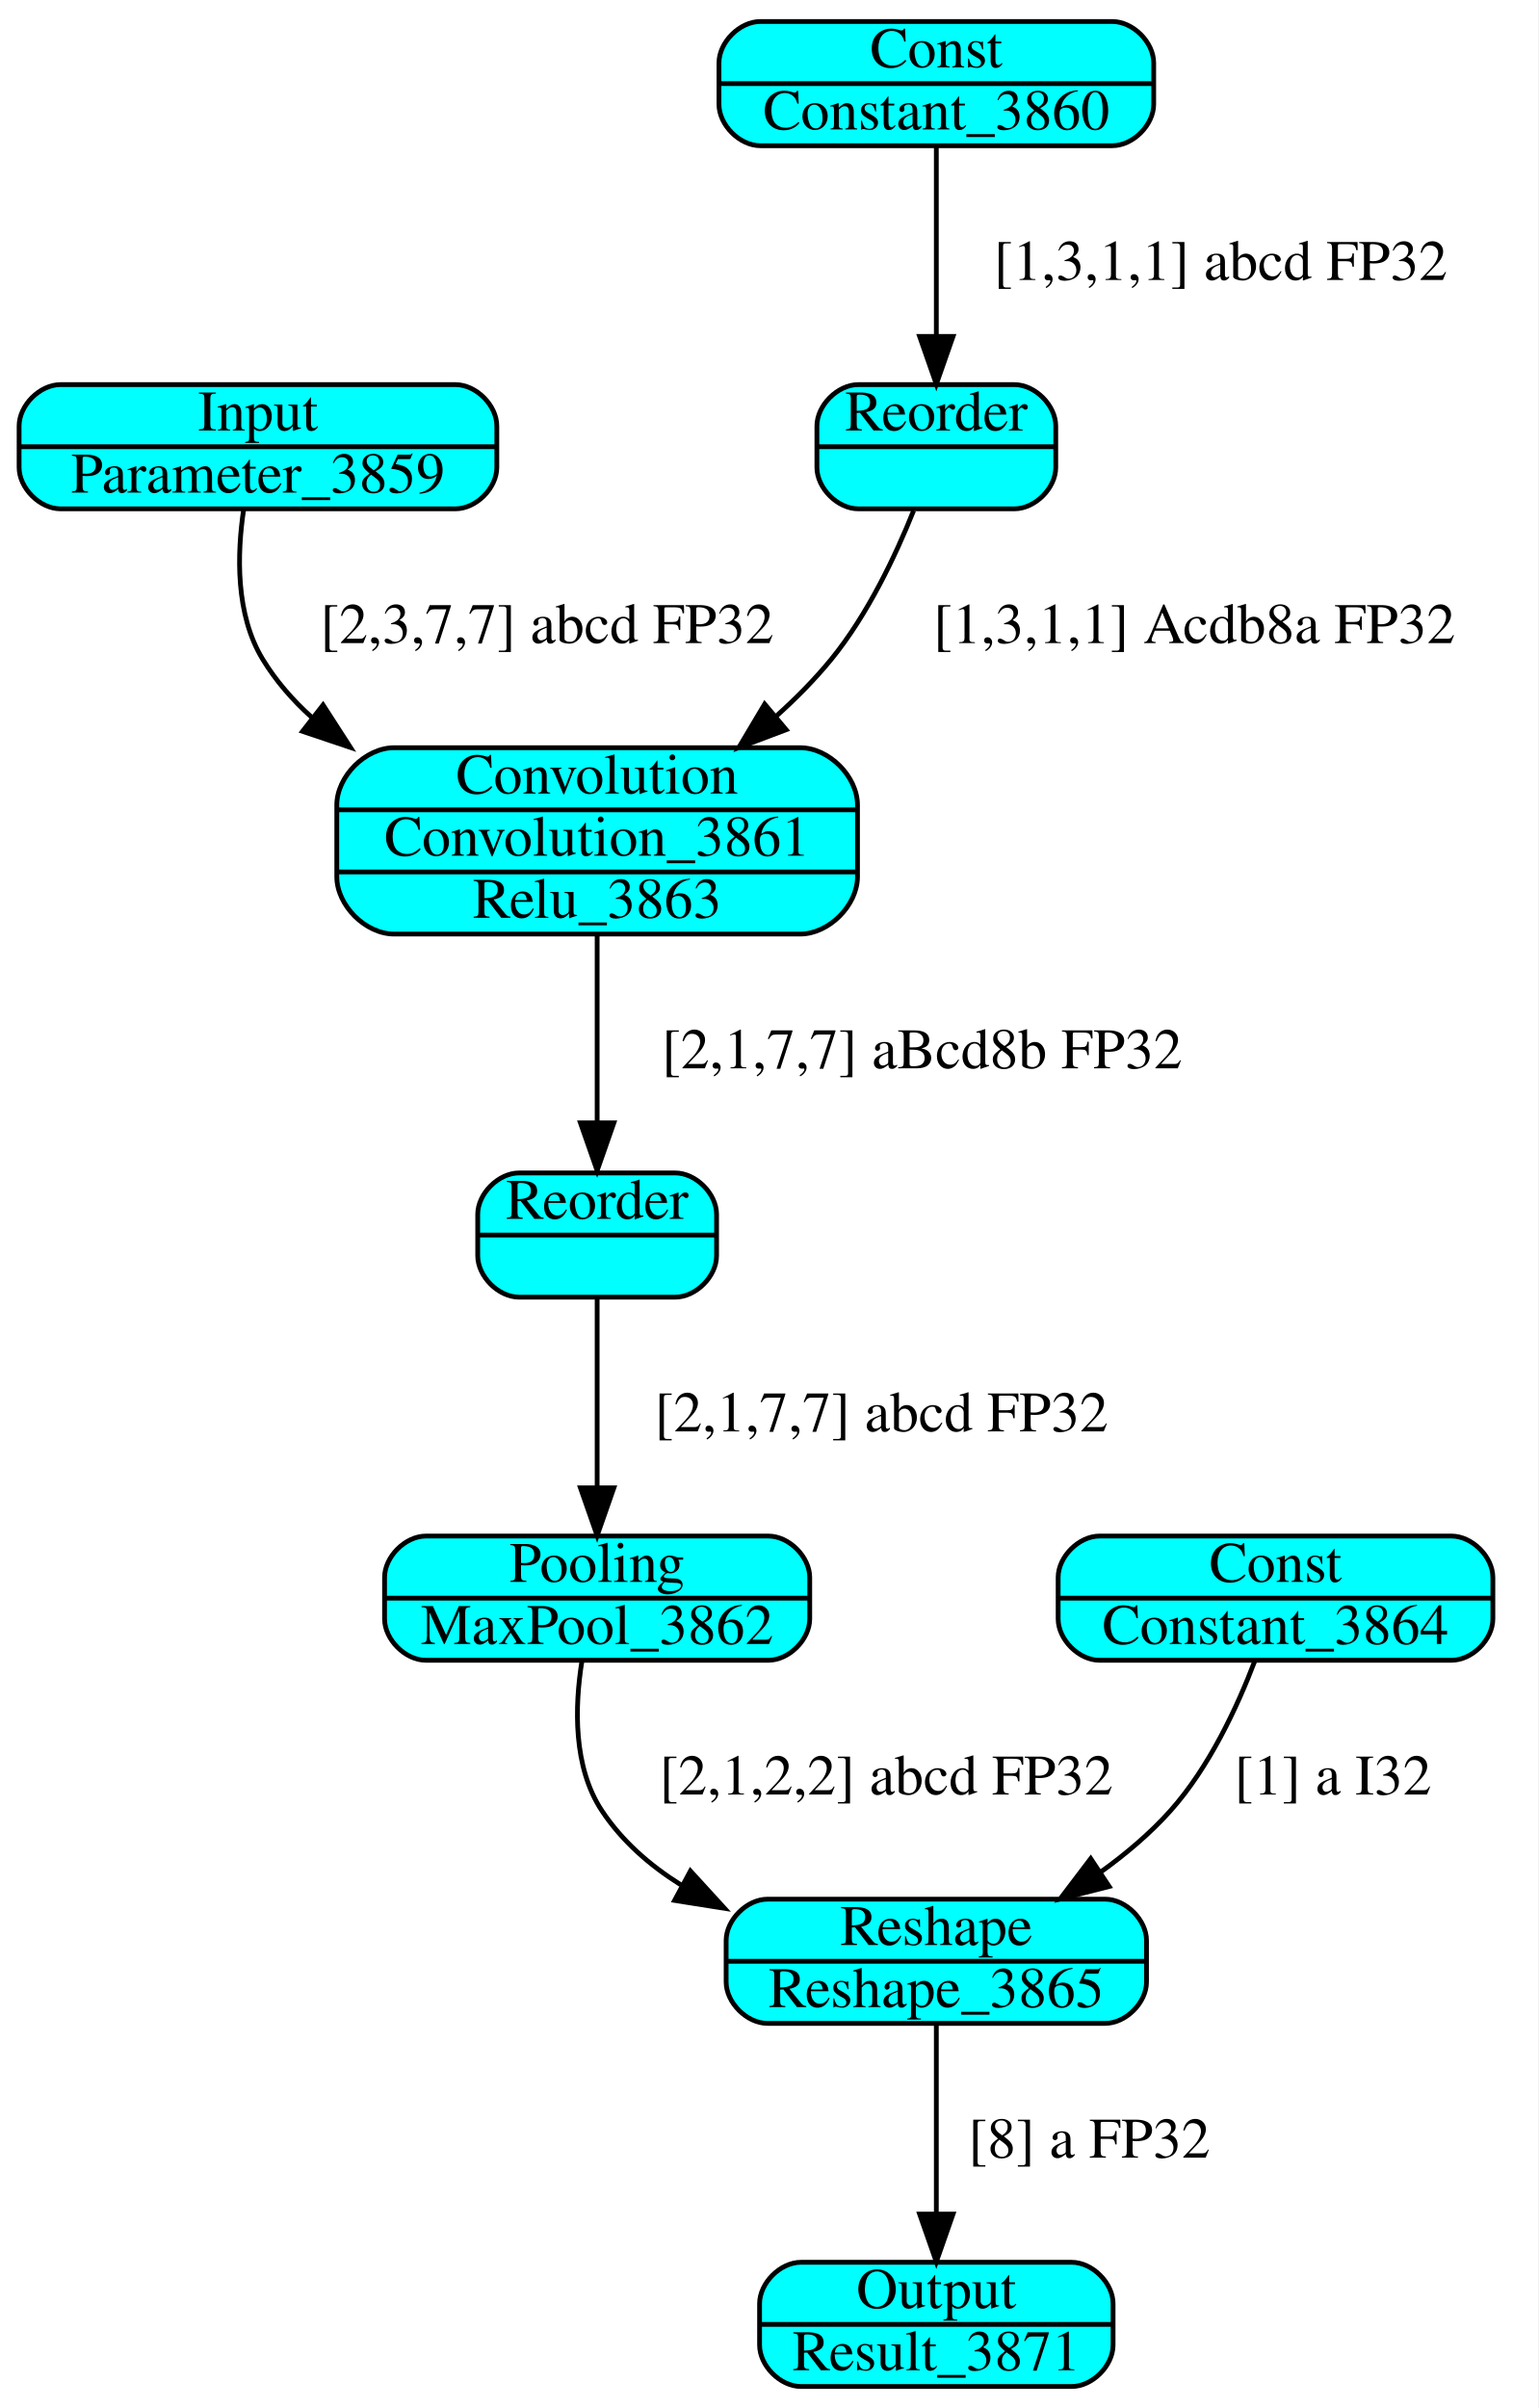
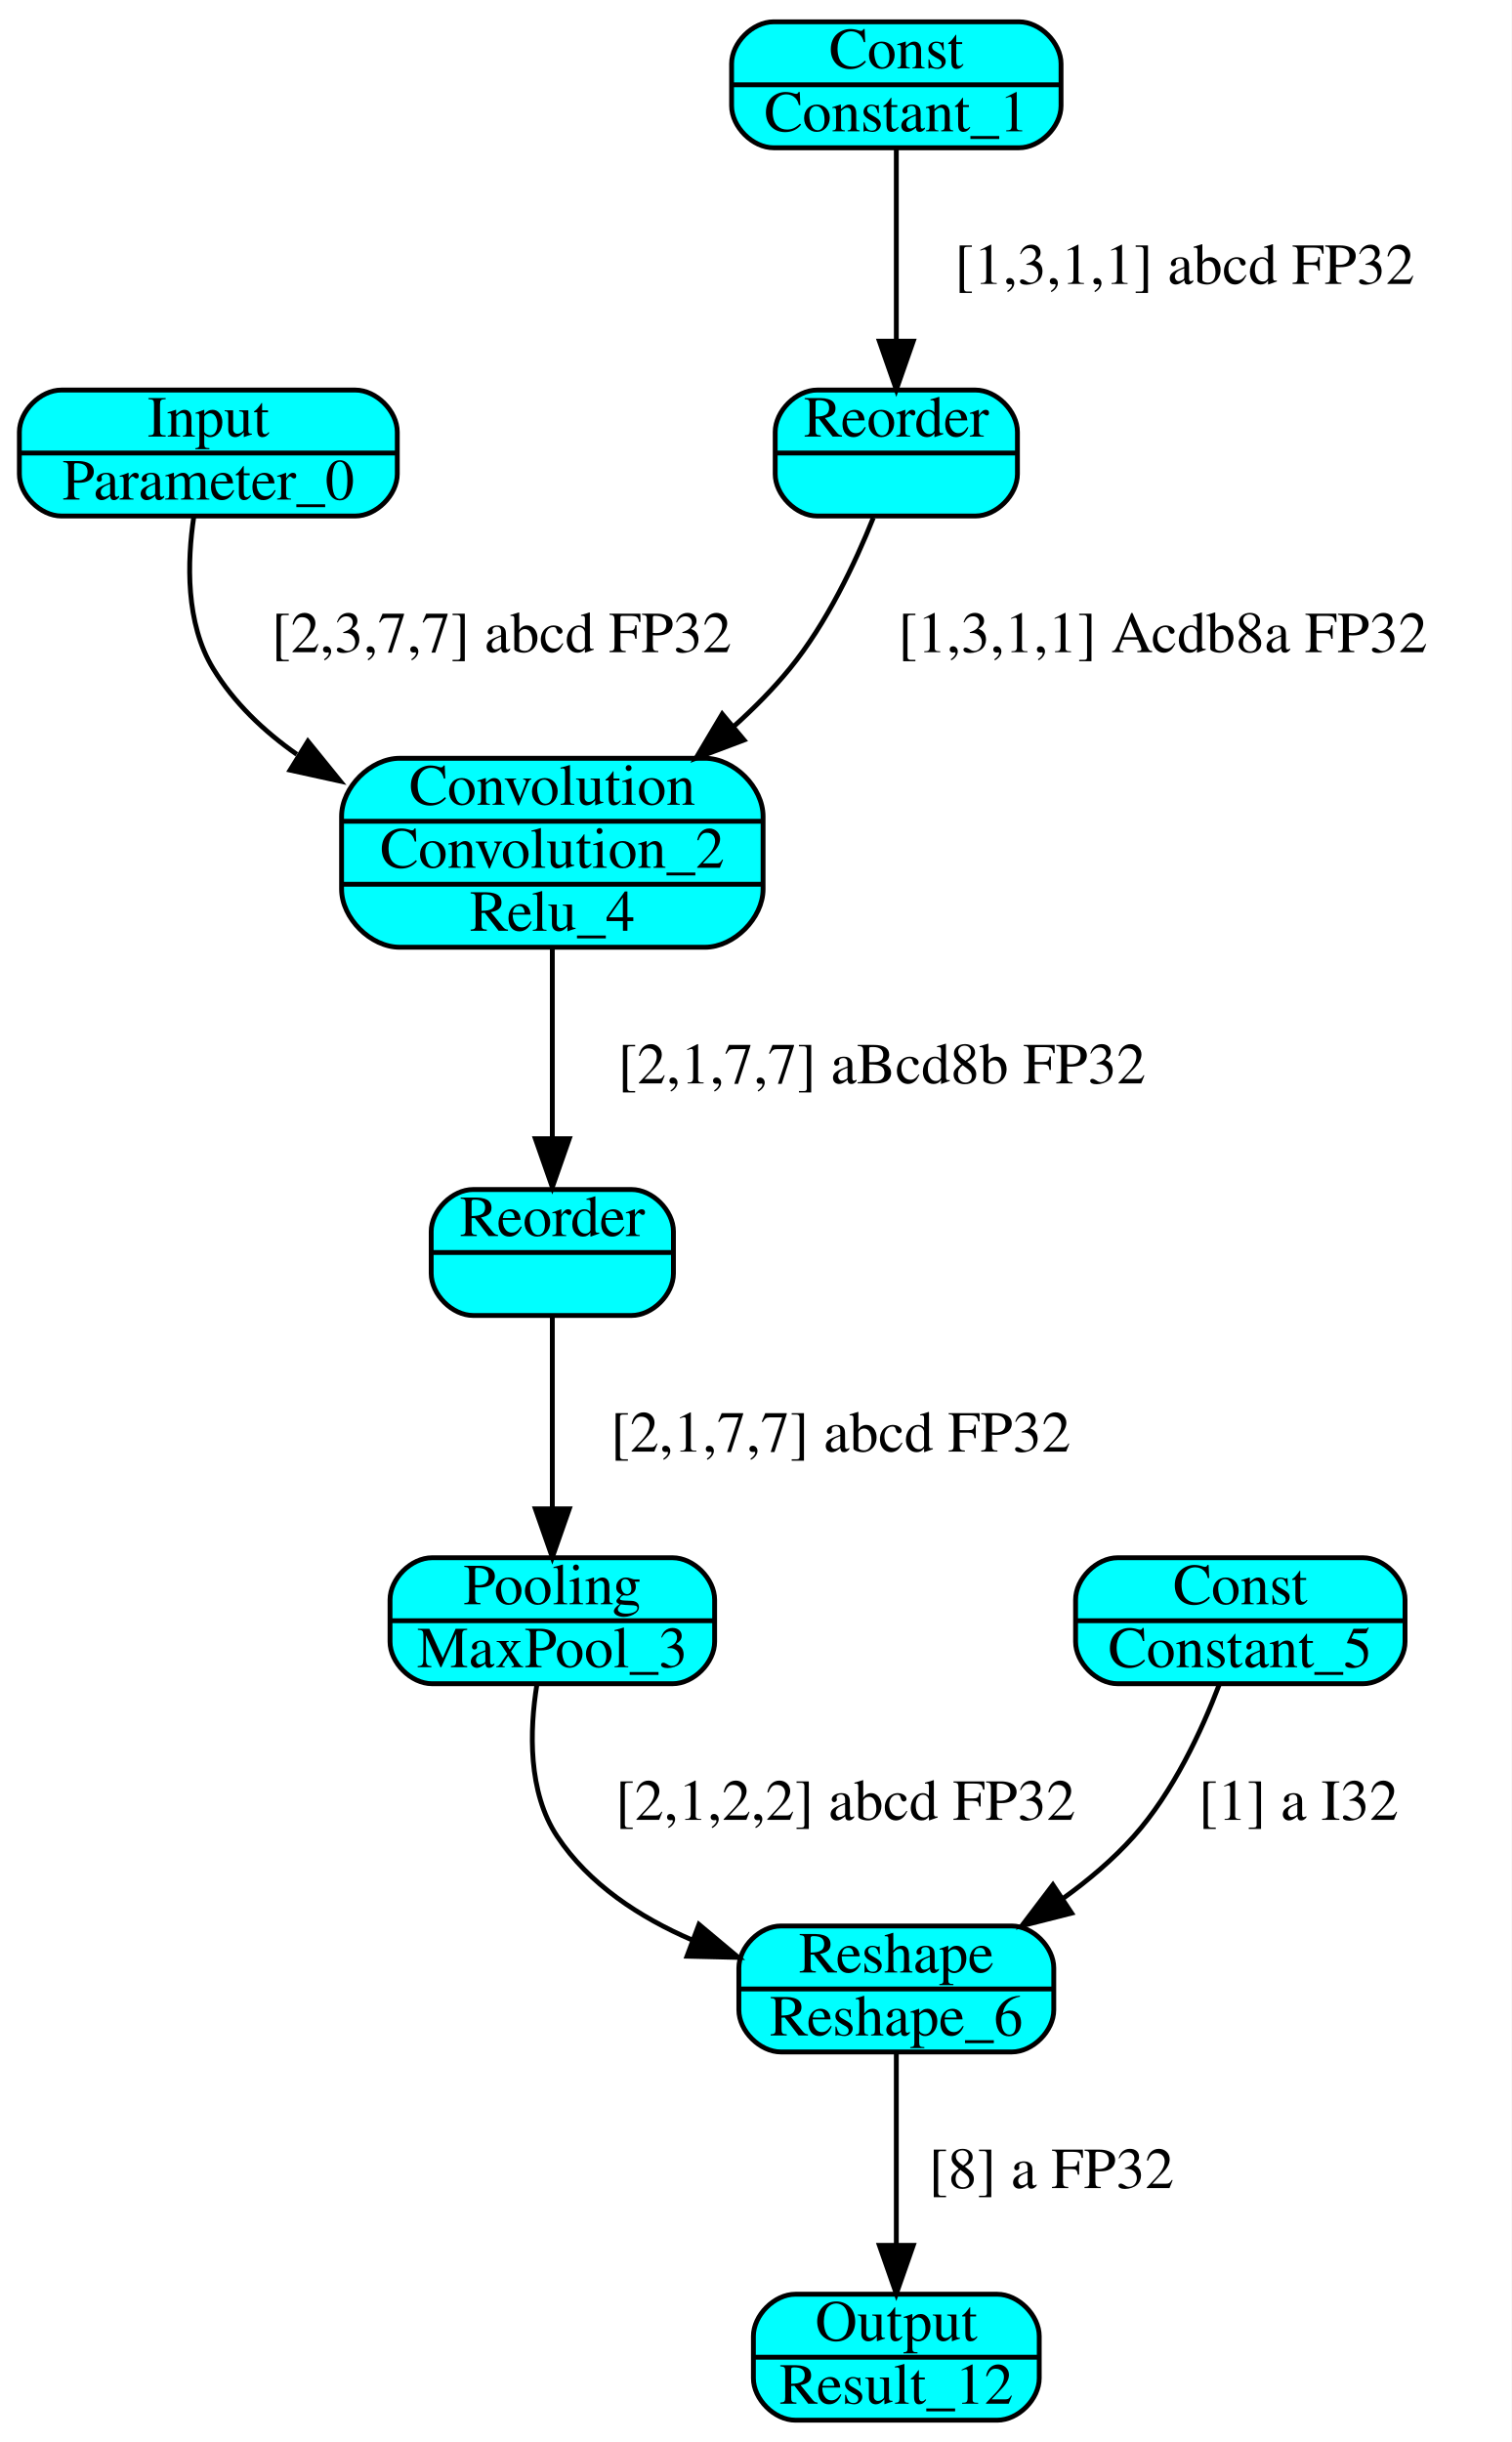
- <svg xmlns="http://www.w3.org/2000/svg" xmlns:xlink="http://www.w3.org/1999/xlink" width="322pt" height="504pt" viewBox="0.00 0.00 322.00 504.00">
+ <svg xmlns="http://www.w3.org/2000/svg" xmlns:xlink="http://www.w3.org/1999/xlink" width="312pt" height="504pt" viewBox="0.00 0.00 312.00 504.00">
  <g id="graph0" class="graph" transform="scale(1 1) rotate(0) translate(4 500)">
-     <polygon fill="#ffffff" stroke="transparent" points="-4,4 -4,-500 318,-500 318,4 -4,4" />
+     <polygon fill="#ffffff" stroke="transparent" points="-4,4 -4,-500 308,-500 308,4 -4,4" />
    <g id="node1" class="node">
      <g id="a_node1">
-         <a xlink:title="Parameter_3859&#10;----attributes----&#10;element_type=f32&#10;----rt_info----&#10;execOrder=3&#10;execTimeMcs=not_executed&#10;layerType=Input&#10;originalLayersNames=Parameter_3859&#10;outputLayouts=abcd&#10;outputPrecisions=FP32&#10;primitiveType=unknown_FP32&#10;runtimePrecision=FP32">
-           <path fill="#00ffff" stroke="#000000" d="M8.667,-393.5C8.667,-393.5 91.333,-393.5 91.333,-393.5 95.667,-393.5 100,-397.833 100,-402.167 100,-402.167 100,-410.833 100,-410.833 100,-415.167 95.667,-419.5 91.333,-419.5 91.333,-419.5 8.667,-419.5 8.667,-419.5 4.333,-419.5 0,-415.167 0,-410.833 0,-410.833 0,-402.167 0,-402.167 0,-397.833 4.333,-393.5 8.667,-393.5" />
-           <text text-anchor="middle" x="50" y="-409.9" font-family="Times,serif" font-size="12.00" fill="#000000">Input</text>
-           <polyline fill="none" stroke="#000000" points="0,-406.5 100,-406.5 " />
-           <text text-anchor="middle" x="50" y="-396.9" font-family="Times,serif" font-size="12.00" fill="#000000">Parameter_3859</text>
+         <a xlink:title="Parameter_0&#10;----attributes----&#10;element_type=f32&#10;----rt_info----&#10;execOrder=3&#10;execTimeMcs=not_executed&#10;layerType=Input&#10;originalLayersNames=Parameter_0&#10;outputLayouts=abcd&#10;outputPrecisions=FP32&#10;primitiveType=unknown_FP32&#10;runtimePrecision=FP32">
+           <path fill="#00ffff" stroke="#000000" d="M8.667,-393.5C8.667,-393.5 69.333,-393.5 69.333,-393.5 73.667,-393.5 78,-397.833 78,-402.167 78,-402.167 78,-410.833 78,-410.833 78,-415.167 73.667,-419.5 69.333,-419.5 69.333,-419.5 8.667,-419.5 8.667,-419.5 4.333,-419.5 0,-415.167 0,-410.833 0,-410.833 0,-402.167 0,-402.167 0,-397.833 4.333,-393.5 8.667,-393.5" />
+           <text text-anchor="middle" x="39" y="-409.9" font-family="Times,serif" font-size="12.00" fill="#000000">Input</text>
+           <polyline fill="none" stroke="#000000" points="0,-406.5 78,-406.5 " />
+           <text text-anchor="middle" x="39" y="-396.9" font-family="Times,serif" font-size="12.00" fill="#000000">Parameter_0</text>
        </a>
      </g>
    </g>
    <g id="node4" class="node">
      <g id="a_node4">
-         <a xlink:title="Convolution_3861&#10;----rt_info----&#10;execOrder=4&#10;execTimeMcs=not_executed&#10;layerType=Convolution&#10;originalLayersNames=Convolution_3861,Relu_3863&#10;outputLayouts=aBcd8b&#10;outputPrecisions=FP32&#10;primitiveType=jit_avx2_FP32&#10;runtimePrecision=FP32">
-           <path fill="#00ffff" stroke="#000000" d="M78.5,-304.5C78.5,-304.5 163.5,-304.5 163.5,-304.5 169.5,-304.5 175.5,-310.5 175.5,-316.5 175.5,-316.5 175.5,-331.5 175.5,-331.5 175.5,-337.5 169.5,-343.5 163.5,-343.5 163.5,-343.5 78.5,-343.5 78.5,-343.5 72.5,-343.5 66.5,-337.5 66.5,-331.5 66.5,-331.5 66.5,-316.5 66.5,-316.5 66.5,-310.5 72.5,-304.5 78.5,-304.5" />
-           <text text-anchor="middle" x="121" y="-333.9" font-family="Times,serif" font-size="12.00" fill="#000000">Convolution</text>
-           <polyline fill="none" stroke="#000000" points="66.5,-330.5 175.5,-330.5 " />
-           <text text-anchor="middle" x="121" y="-320.9" font-family="Times,serif" font-size="12.00" fill="#000000">Convolution_3861</text>
-           <polyline fill="none" stroke="#000000" points="66.5,-317.5 175.5,-317.5 " />
-           <text text-anchor="middle" x="121" y="-307.9" font-family="Times,serif" font-size="12.00" fill="#000000">Relu_3863</text>
+         <a xlink:title="Convolution_2&#10;----rt_info----&#10;execOrder=4&#10;execTimeMcs=not_executed&#10;layerType=Convolution&#10;originalLayersNames=Convolution_2,Relu_4&#10;outputLayouts=aBcd8b&#10;outputPrecisions=FP32&#10;primitiveType=jit_avx2_FP32&#10;runtimePrecision=FP32">
+           <path fill="#00ffff" stroke="#000000" d="M78.5,-304.5C78.5,-304.5 141.5,-304.5 141.5,-304.5 147.5,-304.5 153.5,-310.5 153.5,-316.5 153.5,-316.5 153.5,-331.5 153.5,-331.5 153.5,-337.5 147.5,-343.5 141.5,-343.5 141.5,-343.5 78.5,-343.5 78.5,-343.5 72.5,-343.5 66.5,-337.5 66.5,-331.5 66.5,-331.5 66.5,-316.5 66.5,-316.5 66.5,-310.5 72.5,-304.5 78.5,-304.5" />
+           <text text-anchor="middle" x="110" y="-333.9" font-family="Times,serif" font-size="12.00" fill="#000000">Convolution</text>
+           <polyline fill="none" stroke="#000000" points="66.5,-330.5 153.5,-330.5 " />
+           <text text-anchor="middle" x="110" y="-320.9" font-family="Times,serif" font-size="12.00" fill="#000000">Convolution_2</text>
+           <polyline fill="none" stroke="#000000" points="66.5,-317.5 153.5,-317.5 " />
+           <text text-anchor="middle" x="110" y="-307.9" font-family="Times,serif" font-size="12.00" fill="#000000">Relu_4</text>
        </a>
      </g>
    </g>
    <g id="edge2" class="edge">
-       <path fill="none" stroke="#000000" d="M47.017,-393.458C45.601,-384.034 45.283,-371.367 51,-362 53.766,-357.469 57.276,-353.442 61.245,-349.87" />
-       <polygon fill="#000000" stroke="#000000" points="63.626,-352.452 69.37,-343.549 59.328,-346.927 63.626,-352.452" />
-       <text text-anchor="middle" x="110.5" y="-365.4" font-family="Times,serif" font-size="12.00" fill="#000000">[2,3,7,7] abcd FP32</text>
+       <path fill="none" stroke="#000000" d="M36.017,-393.458C34.601,-384.034 34.283,-371.367 40,-362 44.305,-354.946 50.416,-349.114 57.254,-344.318" />
+       <polygon fill="#000000" stroke="#000000" points="59.55,-347.014 66.223,-338.784 55.874,-341.057 59.55,-347.014" />
+       <text text-anchor="middle" x="99.5" y="-365.4" font-family="Times,serif" font-size="12.00" fill="#000000">[2,3,7,7] abcd FP32</text>
    </g>
    <g id="node2" class="node">
      <g id="a_node2">
-         <a xlink:title="Constant_3860&#10;----rt_info----&#10;execOrder=1&#10;execTimeMcs=not_executed&#10;layerType=Const&#10;originalLayersNames=Constant_3860&#10;outputLayouts=abcd&#10;outputPrecisions=FP32&#10;primitiveType=unknown_FP32&#10;runtimePrecision=FP32">
-           <path fill="#00ffff" stroke="#000000" d="M155.167,-469.5C155.167,-469.5 228.833,-469.5 228.833,-469.5 233.167,-469.5 237.5,-473.833 237.5,-478.167 237.5,-478.167 237.5,-486.833 237.5,-486.833 237.5,-491.167 233.167,-495.5 228.833,-495.5 228.833,-495.5 155.167,-495.5 155.167,-495.5 150.833,-495.5 146.5,-491.167 146.5,-486.833 146.5,-486.833 146.5,-478.167 146.5,-478.167 146.5,-473.833 150.833,-469.5 155.167,-469.5" />
-           <text text-anchor="middle" x="192" y="-485.9" font-family="Times,serif" font-size="12.00" fill="#000000">Const</text>
-           <polyline fill="none" stroke="#000000" points="146.5,-482.5 237.5,-482.5 " />
-           <text text-anchor="middle" x="192" y="-472.9" font-family="Times,serif" font-size="12.00" fill="#000000">Constant_3860</text>
+         <a xlink:title="Constant_1&#10;----rt_info----&#10;execOrder=1&#10;execTimeMcs=not_executed&#10;layerType=Const&#10;originalLayersNames=Constant_1&#10;outputLayouts=abcd&#10;outputPrecisions=FP32&#10;primitiveType=unknown_FP32&#10;runtimePrecision=FP32">
+           <path fill="#00ffff" stroke="#000000" d="M155.667,-469.5C155.667,-469.5 206.333,-469.5 206.333,-469.5 210.667,-469.5 215,-473.833 215,-478.167 215,-478.167 215,-486.833 215,-486.833 215,-491.167 210.667,-495.5 206.333,-495.5 206.333,-495.5 155.667,-495.5 155.667,-495.5 151.333,-495.5 147,-491.167 147,-486.833 147,-486.833 147,-478.167 147,-478.167 147,-473.833 151.333,-469.5 155.667,-469.5" />
+           <text text-anchor="middle" x="181" y="-485.9" font-family="Times,serif" font-size="12.00" fill="#000000">Const</text>
+           <polyline fill="none" stroke="#000000" points="147,-482.5 215,-482.5 " />
+           <text text-anchor="middle" x="181" y="-472.9" font-family="Times,serif" font-size="12.00" fill="#000000">Constant_1</text>
        </a>
      </g>
    </g>
    <g id="node3" class="node">
      <g id="a_node3">
-         <a xlink:title="Constant_3860_abcd_Acdb8a_Convolution_3861&#10;----rt_info----&#10;execOrder=2&#10;execTimeMcs=not_executed&#10;layerType=Reorder&#10;originalLayersNames=&#10;outputLayouts=Acdb8a&#10;outputPrecisions=FP32&#10;primitiveType=ref_any_FP32&#10;runtimePrecision=FP32">
-           <path fill="#00ffff" stroke="#000000" d="M175.667,-393.5C175.667,-393.5 208.333,-393.5 208.333,-393.5 212.667,-393.5 217,-397.833 217,-402.167 217,-402.167 217,-410.833 217,-410.833 217,-415.167 212.667,-419.5 208.333,-419.5 208.333,-419.5 175.667,-419.5 175.667,-419.5 171.333,-419.5 167,-415.167 167,-410.833 167,-410.833 167,-402.167 167,-402.167 167,-397.833 171.333,-393.5 175.667,-393.5" />
-           <text text-anchor="middle" x="192" y="-409.9" font-family="Times,serif" font-size="12.00" fill="#000000">Reorder</text>
-           <polyline fill="none" stroke="#000000" points="167,-406.5 217,-406.5 " />
-           <text text-anchor="middle" x="192" y="-396.9" font-family="Times,serif" font-size="12.00" fill="#000000"> </text>
+         <a xlink:title="Constant_1_abcd_Acdb8a_Convolution_2&#10;----rt_info----&#10;execOrder=2&#10;execTimeMcs=not_executed&#10;layerType=Reorder&#10;originalLayersNames=&#10;outputLayouts=Acdb8a&#10;outputPrecisions=FP32&#10;primitiveType=ref_any_FP32&#10;runtimePrecision=FP32">
+           <path fill="#00ffff" stroke="#000000" d="M164.667,-393.5C164.667,-393.5 197.333,-393.5 197.333,-393.5 201.667,-393.5 206,-397.833 206,-402.167 206,-402.167 206,-410.833 206,-410.833 206,-415.167 201.667,-419.5 197.333,-419.5 197.333,-419.5 164.667,-419.5 164.667,-419.5 160.333,-419.5 156,-415.167 156,-410.833 156,-410.833 156,-402.167 156,-402.167 156,-397.833 160.333,-393.5 164.667,-393.5" />
+           <text text-anchor="middle" x="181" y="-409.9" font-family="Times,serif" font-size="12.00" fill="#000000">Reorder</text>
+           <polyline fill="none" stroke="#000000" points="156,-406.5 206,-406.5 " />
+           <text text-anchor="middle" x="181" y="-396.9" font-family="Times,serif" font-size="12.00" fill="#000000"> </text>
        </a>
      </g>
    </g>
    <g id="edge1" class="edge">
-       <path fill="none" stroke="#000000" d="M192,-469.262C192,-458.364 192,-442.654 192,-429.678" />
-       <polygon fill="#000000" stroke="#000000" points="195.5,-429.587 192,-419.587 188.5,-429.587 195.5,-429.587" />
-       <text text-anchor="middle" x="251.5" y="-441.4" font-family="Times,serif" font-size="12.00" fill="#000000">[1,3,1,1] abcd FP32</text>
+       <path fill="none" stroke="#000000" d="M181,-469.262C181,-458.364 181,-442.654 181,-429.678" />
+       <polygon fill="#000000" stroke="#000000" points="184.5,-429.587 181,-419.587 177.5,-429.587 184.5,-429.587" />
+       <text text-anchor="middle" x="240.5" y="-441.4" font-family="Times,serif" font-size="12.00" fill="#000000">[1,3,1,1] abcd FP32</text>
    </g>
    <g id="edge3" class="edge">
-       <path fill="none" stroke="#000000" d="M187.245,-393.125C183.499,-383.776 177.635,-371.343 170,-362 166.551,-357.78 162.55,-353.743 158.351,-349.982" />
-       <polygon fill="#000000" stroke="#000000" points="160.564,-347.27 150.652,-343.529 156.068,-352.635 160.564,-347.27" />
-       <text text-anchor="middle" x="246" y="-365.4" font-family="Times,serif" font-size="12.00" fill="#000000">[1,3,1,1] Acdb8a FP32</text>
+       <path fill="none" stroke="#000000" d="M176.245,-393.125C172.499,-383.776 166.635,-371.343 159,-362 155.551,-357.78 151.55,-353.743 147.351,-349.982" />
+       <polygon fill="#000000" stroke="#000000" points="149.564,-347.27 139.652,-343.529 145.068,-352.635 149.564,-347.27" />
+       <text text-anchor="middle" x="236" y="-365.4" font-family="Times,serif" font-size="12.00" fill="#000000">[1,3,1,1] Acdb8a FP32</text>
    </g>
    <g id="node5" class="node">
      <g id="a_node5">
-         <a xlink:title="Convolution_3861_aBcd8b_abcd_MaxPool_3862&#10;----rt_info----&#10;execOrder=5&#10;execTimeMcs=not_executed&#10;layerType=Reorder&#10;originalLayersNames=&#10;outputLayouts=abcd&#10;outputPrecisions=FP32&#10;primitiveType=ref_any_FP32&#10;runtimePrecision=FP32">
-           <path fill="#00ffff" stroke="#000000" d="M104.667,-228.5C104.667,-228.5 137.333,-228.5 137.333,-228.5 141.667,-228.5 146,-232.833 146,-237.167 146,-237.167 146,-245.833 146,-245.833 146,-250.167 141.667,-254.5 137.333,-254.5 137.333,-254.5 104.667,-254.5 104.667,-254.5 100.333,-254.5 96,-250.167 96,-245.833 96,-245.833 96,-237.167 96,-237.167 96,-232.833 100.333,-228.5 104.667,-228.5" />
-           <text text-anchor="middle" x="121" y="-244.9" font-family="Times,serif" font-size="12.00" fill="#000000">Reorder</text>
-           <polyline fill="none" stroke="#000000" points="96,-241.5 146,-241.5 " />
-           <text text-anchor="middle" x="121" y="-231.9" font-family="Times,serif" font-size="12.00" fill="#000000"> </text>
+         <a xlink:title="Convolution_2_aBcd8b_abcd_MaxPool_3&#10;----rt_info----&#10;execOrder=5&#10;execTimeMcs=not_executed&#10;layerType=Reorder&#10;originalLayersNames=&#10;outputLayouts=abcd&#10;outputPrecisions=FP32&#10;primitiveType=ref_any_FP32&#10;runtimePrecision=FP32">
+           <path fill="#00ffff" stroke="#000000" d="M93.667,-228.5C93.667,-228.5 126.333,-228.5 126.333,-228.5 130.667,-228.5 135,-232.833 135,-237.167 135,-237.167 135,-245.833 135,-245.833 135,-250.167 130.667,-254.5 126.333,-254.5 126.333,-254.5 93.667,-254.5 93.667,-254.5 89.333,-254.5 85,-250.167 85,-245.833 85,-245.833 85,-237.167 85,-237.167 85,-232.833 89.333,-228.5 93.667,-228.5" />
+           <text text-anchor="middle" x="110" y="-244.9" font-family="Times,serif" font-size="12.00" fill="#000000">Reorder</text>
+           <polyline fill="none" stroke="#000000" points="85,-241.5 135,-241.5 " />
+           <text text-anchor="middle" x="110" y="-231.9" font-family="Times,serif" font-size="12.00" fill="#000000"> </text>
        </a>
      </g>
    </g>
    <g id="edge4" class="edge">
-       <path fill="none" stroke="#000000" d="M121,-304.449C121,-292.656 121,-277.554 121,-265.099" />
-       <polygon fill="#000000" stroke="#000000" points="124.5,-264.985 121,-254.985 117.5,-264.985 124.5,-264.985" />
-       <text text-anchor="middle" x="189" y="-276.4" font-family="Times,serif" font-size="12.00" fill="#000000">[2,1,7,7] aBcd8b FP32</text>
+       <path fill="none" stroke="#000000" d="M110,-304.449C110,-292.656 110,-277.554 110,-265.099" />
+       <polygon fill="#000000" stroke="#000000" points="113.5,-264.985 110,-254.985 106.5,-264.985 113.5,-264.985" />
+       <text text-anchor="middle" x="178" y="-276.4" font-family="Times,serif" font-size="12.00" fill="#000000">[2,1,7,7] aBcd8b FP32</text>
    </g>
    <g id="node6" class="node">
      <g id="a_node6">
-         <a xlink:title="MaxPool_3862&#10;----rt_info----&#10;execOrder=6&#10;execTimeMcs=not_executed&#10;layerType=Pooling&#10;originalLayersNames=MaxPool_3862&#10;outputLayouts=abcd&#10;outputPrecisions=FP32&#10;primitiveType=ref_any_FP32&#10;runtimePrecision=FP32">
-           <path fill="#00ffff" stroke="#000000" d="M85.167,-152.5C85.167,-152.5 156.833,-152.5 156.833,-152.5 161.167,-152.5 165.5,-156.833 165.5,-161.167 165.5,-161.167 165.5,-169.833 165.5,-169.833 165.5,-174.167 161.167,-178.5 156.833,-178.5 156.833,-178.5 85.167,-178.5 85.167,-178.5 80.833,-178.5 76.5,-174.167 76.5,-169.833 76.5,-169.833 76.5,-161.167 76.5,-161.167 76.5,-156.833 80.833,-152.5 85.167,-152.5" />
-           <text text-anchor="middle" x="121" y="-168.9" font-family="Times,serif" font-size="12.00" fill="#000000">Pooling</text>
-           <polyline fill="none" stroke="#000000" points="76.5,-165.5 165.5,-165.5 " />
-           <text text-anchor="middle" x="121" y="-155.9" font-family="Times,serif" font-size="12.00" fill="#000000">MaxPool_3862</text>
+         <a xlink:title="MaxPool_3&#10;----rt_info----&#10;execOrder=6&#10;execTimeMcs=not_executed&#10;layerType=Pooling&#10;originalLayersNames=MaxPool_3&#10;outputLayouts=abcd&#10;outputPrecisions=FP32&#10;primitiveType=ref_any_FP32&#10;runtimePrecision=FP32">
+           <path fill="#00ffff" stroke="#000000" d="M85.167,-152.5C85.167,-152.5 134.833,-152.5 134.833,-152.5 139.167,-152.5 143.5,-156.833 143.5,-161.167 143.5,-161.167 143.5,-169.833 143.5,-169.833 143.5,-174.167 139.167,-178.5 134.833,-178.5 134.833,-178.5 85.167,-178.5 85.167,-178.5 80.833,-178.5 76.5,-174.167 76.5,-169.833 76.5,-169.833 76.5,-161.167 76.5,-161.167 76.5,-156.833 80.833,-152.5 85.167,-152.5" />
+           <text text-anchor="middle" x="110" y="-168.9" font-family="Times,serif" font-size="12.00" fill="#000000">Pooling</text>
+           <polyline fill="none" stroke="#000000" points="76.5,-165.5 143.5,-165.5 " />
+           <text text-anchor="middle" x="110" y="-155.9" font-family="Times,serif" font-size="12.00" fill="#000000">MaxPool_3</text>
        </a>
      </g>
    </g>
    <g id="edge5" class="edge">
-       <path fill="none" stroke="#000000" d="M121,-228.262C121,-217.364 121,-201.654 121,-188.678" />
-       <polygon fill="#000000" stroke="#000000" points="124.5,-188.587 121,-178.587 117.5,-188.587 124.5,-188.587" />
-       <text text-anchor="middle" x="180.5" y="-200.4" font-family="Times,serif" font-size="12.00" fill="#000000">[2,1,7,7] abcd FP32</text>
+       <path fill="none" stroke="#000000" d="M110,-228.262C110,-217.364 110,-201.654 110,-188.678" />
+       <polygon fill="#000000" stroke="#000000" points="113.5,-188.587 110,-178.587 106.5,-188.587 113.5,-188.587" />
+       <text text-anchor="middle" x="169.5" y="-200.4" font-family="Times,serif" font-size="12.00" fill="#000000">[2,1,7,7] abcd FP32</text>
    </g>
    <g id="node8" class="node">
      <g id="a_node8">
-         <a xlink:title="Reshape_3865&#10;----rt_info----&#10;execOrder=7&#10;execTimeMcs=not_executed&#10;layerType=Reshape&#10;originalLayersNames=Reshape_3865&#10;outputLayouts=a&#10;outputPrecisions=FP32&#10;primitiveType=unknown_FP32&#10;runtimePrecision=FP32">
-           <path fill="#00ffff" stroke="#000000" d="M156.667,-76.5C156.667,-76.5 227.333,-76.5 227.333,-76.5 231.667,-76.5 236,-80.833 236,-85.167 236,-85.167 236,-93.833 236,-93.833 236,-98.167 231.667,-102.5 227.333,-102.5 227.333,-102.5 156.667,-102.5 156.667,-102.5 152.333,-102.5 148,-98.167 148,-93.833 148,-93.833 148,-85.167 148,-85.167 148,-80.833 152.333,-76.5 156.667,-76.5" />
-           <text text-anchor="middle" x="192" y="-92.9" font-family="Times,serif" font-size="12.00" fill="#000000">Reshape</text>
-           <polyline fill="none" stroke="#000000" points="148,-89.5 236,-89.5 " />
-           <text text-anchor="middle" x="192" y="-79.9" font-family="Times,serif" font-size="12.00" fill="#000000">Reshape_3865</text>
+         <a xlink:title="Reshape_6&#10;----rt_info----&#10;execOrder=7&#10;execTimeMcs=not_executed&#10;layerType=Reshape&#10;originalLayersNames=Reshape_6&#10;outputLayouts=a&#10;outputPrecisions=FP32&#10;primitiveType=unknown_FP32&#10;runtimePrecision=FP32">
+           <path fill="#00ffff" stroke="#000000" d="M157.167,-76.5C157.167,-76.5 204.833,-76.5 204.833,-76.5 209.167,-76.5 213.5,-80.833 213.5,-85.167 213.5,-85.167 213.5,-93.833 213.5,-93.833 213.5,-98.167 209.167,-102.5 204.833,-102.5 204.833,-102.5 157.167,-102.5 157.167,-102.5 152.833,-102.5 148.5,-98.167 148.5,-93.833 148.5,-93.833 148.5,-85.167 148.5,-85.167 148.5,-80.833 152.833,-76.5 157.167,-76.5" />
+           <text text-anchor="middle" x="181" y="-92.9" font-family="Times,serif" font-size="12.00" fill="#000000">Reshape</text>
+           <polyline fill="none" stroke="#000000" points="148.5,-89.5 213.5,-89.5 " />
+           <text text-anchor="middle" x="181" y="-79.9" font-family="Times,serif" font-size="12.00" fill="#000000">Reshape_6</text>
        </a>
      </g>
    </g>
    <g id="edge6" class="edge">
-       <path fill="none" stroke="#000000" d="M117.812,-152.328C116.294,-142.839 115.939,-130.147 122,-121 126.201,-114.661 132.006,-109.583 138.493,-105.518" />
-       <polygon fill="#000000" stroke="#000000" points="140.524,-108.4 147.674,-100.581 137.209,-102.235 140.524,-108.4" />
-       <text text-anchor="middle" x="181.5" y="-124.4" font-family="Times,serif" font-size="12.00" fill="#000000">[2,1,2,2] abcd FP32</text>
+       <path fill="none" stroke="#000000" d="M106.812,-152.328C105.294,-142.839 104.939,-130.147 111,-121 117.547,-111.119 127.995,-104.302 138.843,-99.612" />
+       <polygon fill="#000000" stroke="#000000" points="140.267,-102.816 148.391,-96.015 137.799,-96.265 140.267,-102.816" />
+       <text text-anchor="middle" x="170.5" y="-124.4" font-family="Times,serif" font-size="12.00" fill="#000000">[2,1,2,2] abcd FP32</text>
    </g>
    <g id="node7" class="node">
      <g id="a_node7">
-         <a xlink:title="Constant_3864&#10;----rt_info----&#10;execOrder=0&#10;execTimeMcs=not_executed&#10;layerType=Const&#10;originalLayersNames=Constant_3864&#10;outputLayouts=a&#10;outputPrecisions=I32&#10;primitiveType=unknown_I32&#10;runtimePrecision=I32">
-           <path fill="#00ffff" stroke="#000000" d="M226.167,-152.5C226.167,-152.5 299.833,-152.5 299.833,-152.5 304.167,-152.5 308.5,-156.833 308.5,-161.167 308.5,-161.167 308.5,-169.833 308.5,-169.833 308.5,-174.167 304.167,-178.5 299.833,-178.5 299.833,-178.5 226.167,-178.5 226.167,-178.5 221.833,-178.5 217.5,-174.167 217.5,-169.833 217.5,-169.833 217.5,-161.167 217.5,-161.167 217.5,-156.833 221.833,-152.5 226.167,-152.5" />
-           <text text-anchor="middle" x="263" y="-168.9" font-family="Times,serif" font-size="12.00" fill="#000000">Const</text>
-           <polyline fill="none" stroke="#000000" points="217.5,-165.5 308.5,-165.5 " />
-           <text text-anchor="middle" x="263" y="-155.9" font-family="Times,serif" font-size="12.00" fill="#000000">Constant_3864</text>
+         <a xlink:title="Constant_5&#10;----rt_info----&#10;execOrder=0&#10;execTimeMcs=not_executed&#10;layerType=Const&#10;originalLayersNames=Constant_5&#10;outputLayouts=a&#10;outputPrecisions=I32&#10;primitiveType=unknown_I32&#10;runtimePrecision=I32">
+           <path fill="#00ffff" stroke="#000000" d="M226.667,-152.5C226.667,-152.5 277.333,-152.5 277.333,-152.5 281.667,-152.5 286,-156.833 286,-161.167 286,-161.167 286,-169.833 286,-169.833 286,-174.167 281.667,-178.5 277.333,-178.5 277.333,-178.5 226.667,-178.5 226.667,-178.5 222.333,-178.5 218,-174.167 218,-169.833 218,-169.833 218,-161.167 218,-161.167 218,-156.833 222.333,-152.5 226.667,-152.5" />
+           <text text-anchor="middle" x="252" y="-168.9" font-family="Times,serif" font-size="12.00" fill="#000000">Const</text>
+           <polyline fill="none" stroke="#000000" points="218,-165.5 286,-165.5 " />
+           <text text-anchor="middle" x="252" y="-155.9" font-family="Times,serif" font-size="12.00" fill="#000000">Constant_5</text>
        </a>
      </g>
    </g>
    <g id="edge7" class="edge">
-       <path fill="none" stroke="#000000" d="M258.649,-152.314C255.032,-142.819 249.155,-130.125 241,-121 236.755,-116.249 231.631,-111.929 226.319,-108.115" />
-       <polygon fill="#000000" stroke="#000000" points="228.185,-105.153 217.915,-102.55 224.32,-110.99 228.185,-105.153" />
-       <text text-anchor="middle" x="275" y="-124.4" font-family="Times,serif" font-size="12.00" fill="#000000">[1] a I32</text>
+       <path fill="none" stroke="#000000" d="M247.649,-152.314C244.032,-142.819 238.155,-130.125 230,-121 225.755,-116.249 220.631,-111.929 215.319,-108.115" />
+       <polygon fill="#000000" stroke="#000000" points="217.185,-105.153 206.915,-102.55 213.32,-110.99 217.185,-105.153" />
+       <text text-anchor="middle" x="264" y="-124.4" font-family="Times,serif" font-size="12.00" fill="#000000">[1] a I32</text>
    </g>
    <g id="node9" class="node">
      <g id="a_node9">
-         <a xlink:title="Result_3871&#10;----rt_info----&#10;execOrder=8&#10;execTimeMcs=not_executed&#10;layerType=Output&#10;originalLayersNames=Result_3871&#10;outputLayouts=undef&#10;outputPrecisions=FP32&#10;primitiveType=unknown_FP32&#10;runtimePrecision=FP32">
-           <path fill="#00ffff" stroke="#000000" d="M163.667,-.5C163.667,-.5 220.333,-.5 220.333,-.5 224.667,-.5 229,-4.833 229,-9.167 229,-9.167 229,-17.833 229,-17.833 229,-22.167 224.667,-26.5 220.333,-26.5 220.333,-26.5 163.667,-26.5 163.667,-26.5 159.333,-26.5 155,-22.167 155,-17.833 155,-17.833 155,-9.167 155,-9.167 155,-4.833 159.333,-.5 163.667,-.5" />
-           <text text-anchor="middle" x="192" y="-16.9" font-family="Times,serif" font-size="12.00" fill="#000000">Output</text>
-           <polyline fill="none" stroke="#000000" points="155,-13.5 229,-13.5 " />
-           <text text-anchor="middle" x="192" y="-3.9" font-family="Times,serif" font-size="12.00" fill="#000000">Result_3871</text>
+         <a xlink:title="Result_12&#10;----rt_info----&#10;execOrder=8&#10;execTimeMcs=not_executed&#10;layerType=Output&#10;originalLayersNames=Result_12&#10;outputLayouts=undef&#10;outputPrecisions=FP32&#10;primitiveType=unknown_FP32&#10;runtimePrecision=FP32">
+           <path fill="#00ffff" stroke="#000000" d="M160.167,-.5C160.167,-.5 201.833,-.5 201.833,-.5 206.167,-.5 210.5,-4.833 210.5,-9.167 210.5,-9.167 210.5,-17.833 210.5,-17.833 210.5,-22.167 206.167,-26.5 201.833,-26.5 201.833,-26.5 160.167,-26.5 160.167,-26.5 155.833,-26.5 151.5,-22.167 151.5,-17.833 151.5,-17.833 151.5,-9.167 151.5,-9.167 151.5,-4.833 155.833,-.5 160.167,-.5" />
+           <text text-anchor="middle" x="181" y="-16.9" font-family="Times,serif" font-size="12.00" fill="#000000">Output</text>
+           <polyline fill="none" stroke="#000000" points="151.5,-13.5 210.5,-13.5 " />
+           <text text-anchor="middle" x="181" y="-3.9" font-family="Times,serif" font-size="12.00" fill="#000000">Result_12</text>
        </a>
      </g>
    </g>
    <g id="edge8" class="edge">
-       <path fill="none" stroke="#000000" d="M192,-76.262C192,-65.364 192,-49.654 192,-36.678" />
-       <polygon fill="#000000" stroke="#000000" points="195.5,-36.587 192,-26.587 188.5,-36.587 195.5,-36.587" />
-       <text text-anchor="middle" x="224" y="-48.4" font-family="Times,serif" font-size="12.00" fill="#000000">[8] a FP32</text>
+       <path fill="none" stroke="#000000" d="M181,-76.262C181,-65.364 181,-49.654 181,-36.678" />
+       <polygon fill="#000000" stroke="#000000" points="184.5,-36.587 181,-26.587 177.5,-36.587 184.5,-36.587" />
+       <text text-anchor="middle" x="213" y="-48.4" font-family="Times,serif" font-size="12.00" fill="#000000">[8] a FP32</text>
    </g>
  </g>
</svg>
